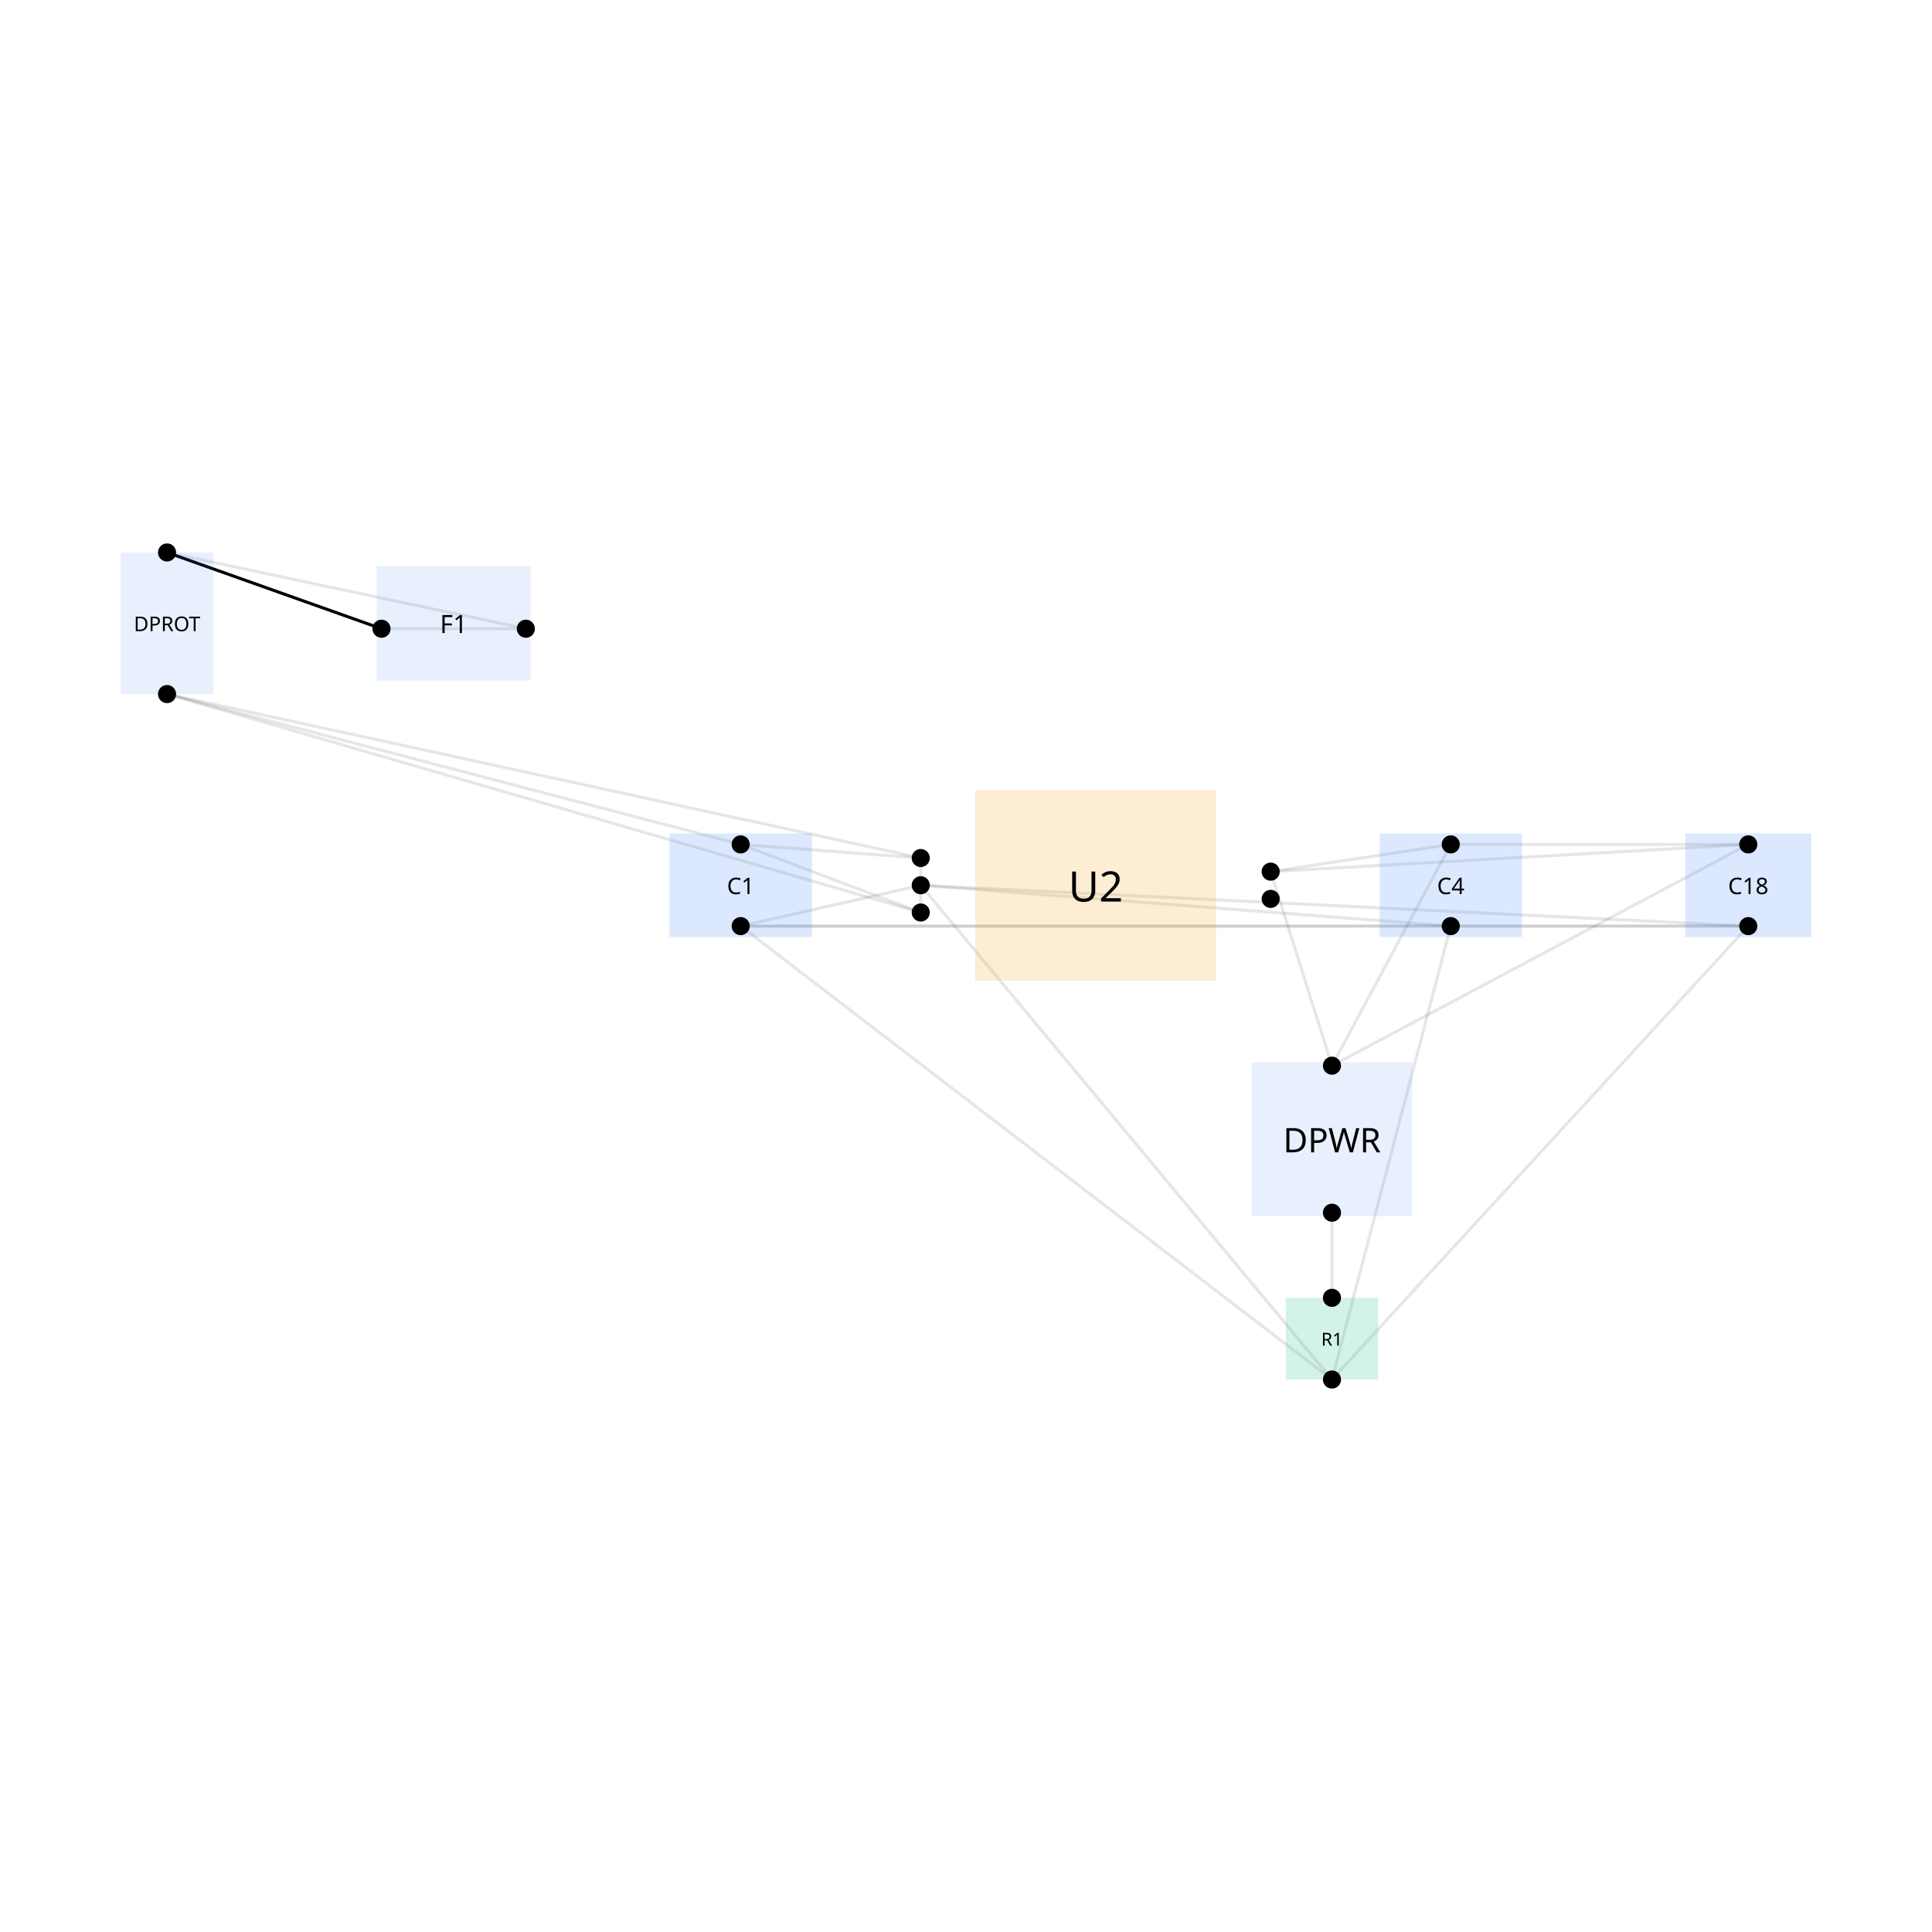
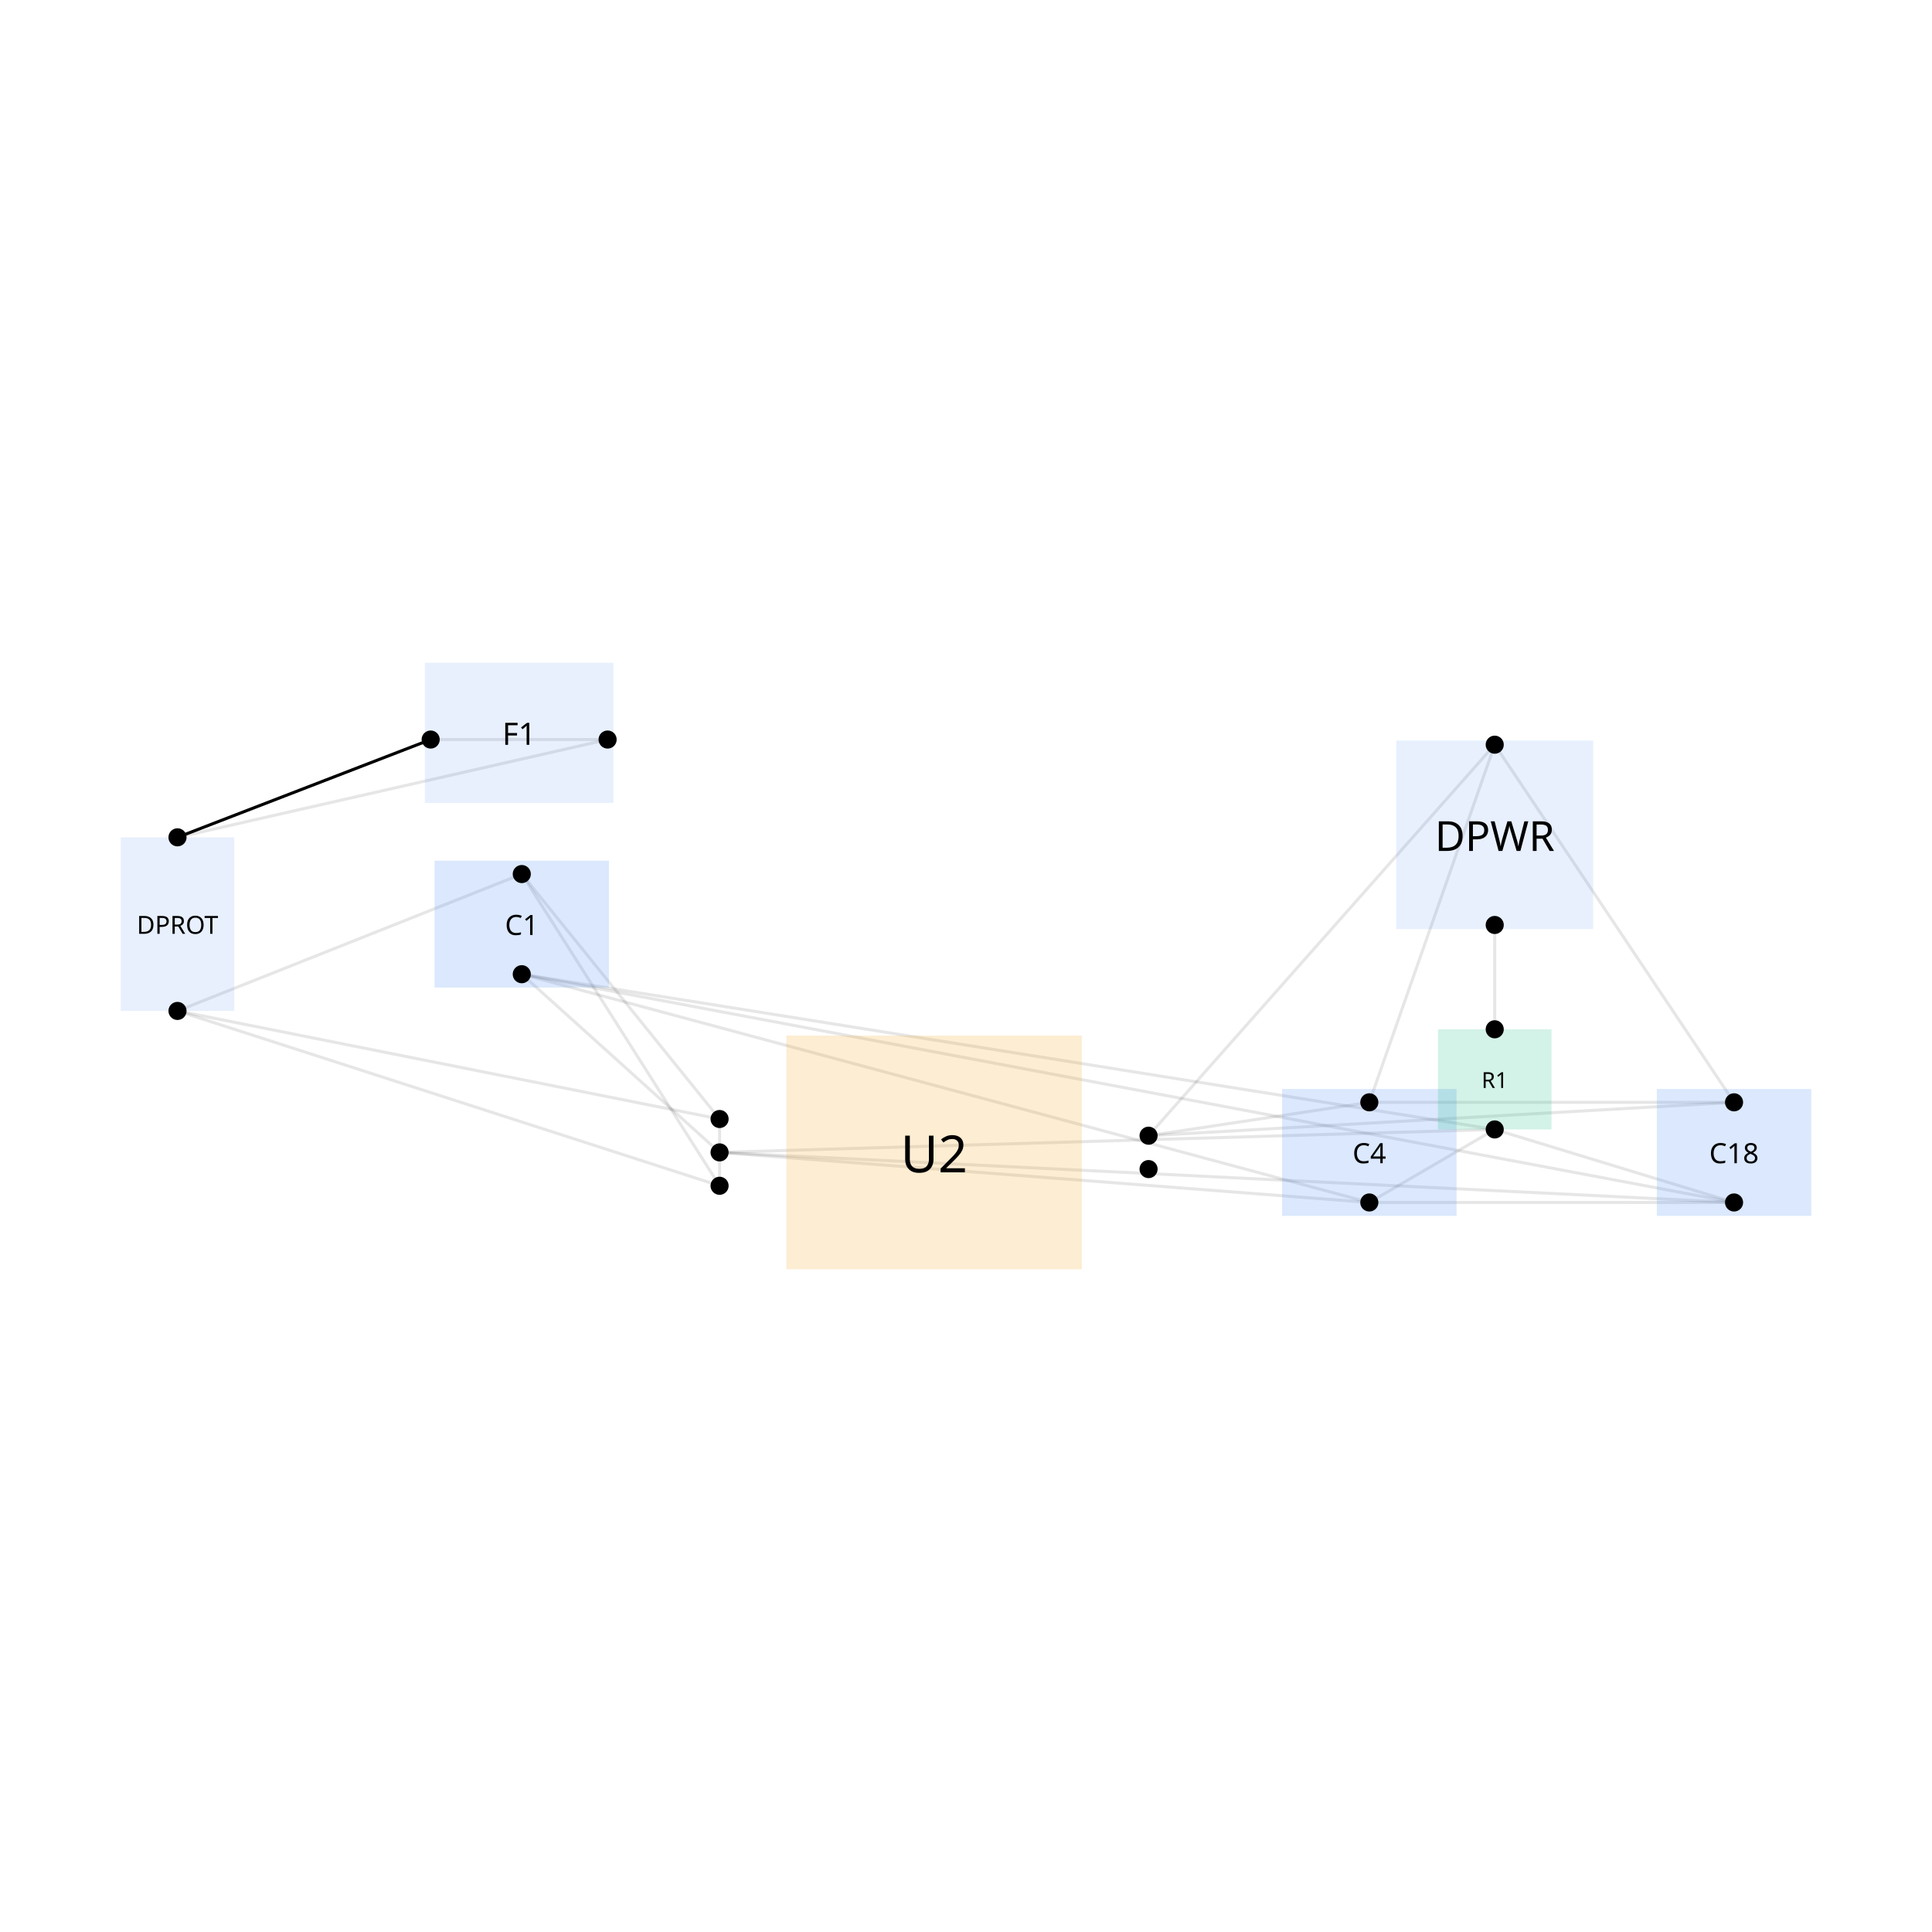
<svg xmlns="http://www.w3.org/2000/svg" width="640" height="640" viewBox="0 0 640 640">
  <rect width="100%" height="100%" fill="white" />
  <g>
-     <polyline data-points="-6.820333333333334,2.444 -4.185333333333333,1.884" data-type="line" data-label="" points="55.336,183.015 174.189,208.274" fill="none" stroke="rgba(0,0,0,0.1)" stroke-width="1px" />
+     <polyline data-points="-4.532499999999999,1.8875000000000002 -1.9558333333333324,2.473333333333333" data-type="line" data-label="" points="58.8,277.377 201.277,244.983" fill="none" stroke="rgba(0,0,0,0.1)" stroke-width="1px" />
  </g>
  <g>
-     <polyline data-points="-6.820333333333334,2.444 -5.245333333333334,1.884" data-type="line" data-label="" points="55.336,183.015 126.377,208.274" fill="none" stroke="rgba(0,0,0,0.1)" stroke-width="1px" />
+     <polyline data-points="-4.532499999999999,1.8875000000000002 -3.0158333333333323,2.473333333333333" data-type="line" data-label="" points="58.8,277.377 142.664,244.983" fill="none" stroke="rgba(0,0,0,0.1)" stroke-width="1px" />
  </g>
  <g>
-     <polyline data-points="-4.185333333333333,1.884 -5.245333333333334,1.884" data-type="line" data-label="" points="174.189,208.274 126.377,208.274" fill="none" stroke="rgba(0,0,0,0.1)" stroke-width="1px" />
+     <polyline data-points="-1.9558333333333324,2.473333333333333 -3.0158333333333323,2.473333333333333" data-type="line" data-label="" points="201.277,244.983 142.664,244.983" fill="none" stroke="rgba(0,0,0,0.1)" stroke-width="1px" />
  </g>
  <g>
-     <polyline data-points="-6.820333333333334,1.404 -1.2850000000000001,0.2" data-type="line" data-label="" points="55.336,229.924 305.01,284.231" fill="none" stroke="rgba(0,0,0,0.1)" stroke-width="1px" />
+     <polyline data-points="-4.532499999999999,0.8475000000000001 -1.2850000000000001,0.2" data-type="line" data-label="" points="58.8,334.884 238.371,370.687" fill="none" stroke="rgba(0,0,0,0.1)" stroke-width="1px" />
  </g>
  <g>
-     <polyline data-points="-6.820333333333334,1.404 -1.2850000000000001,-0.2" data-type="line" data-label="" points="55.336,229.924 305.01,302.274" fill="none" stroke="rgba(0,0,0,0.1)" stroke-width="1px" />
+     <polyline data-points="-4.532499999999999,0.8475000000000001 -1.2850000000000001,-0.2" data-type="line" data-label="" points="58.8,334.884 238.371,392.805" fill="none" stroke="rgba(0,0,0,0.1)" stroke-width="1px" />
  </g>
  <g>
-     <polyline data-points="-6.820333333333334,1.404 -2.6075,0.3" data-type="line" data-label="" points="55.336,229.924 245.358,279.721" fill="none" stroke="rgba(0,0,0,0.1)" stroke-width="1px" />
+     <polyline data-points="-4.532499999999999,0.8475000000000001 -2.469999999999999,1.6675000000000002" data-type="line" data-label="" points="58.8,334.884 172.846,289.542" fill="none" stroke="rgba(0,0,0,0.1)" stroke-width="1px" />
  </g>
  <g>
-     <polyline data-points="-1.2850000000000001,0.2 -1.2850000000000001,-0.2" data-type="line" data-label="" points="305.01,284.231 305.01,302.274" fill="none" stroke="rgba(0,0,0,0.1)" stroke-width="1px" />
+     <polyline data-points="-1.2850000000000001,0.2 -1.2850000000000001,-0.2" data-type="line" data-label="" points="238.371,370.687 238.371,392.805" fill="none" stroke="rgba(0,0,0,0.1)" stroke-width="1px" />
  </g>
  <g>
-     <polyline data-points="-1.2850000000000001,0.2 -2.6075,0.3" data-type="line" data-label="" points="305.01,284.231 245.358,279.721" fill="none" stroke="rgba(0,0,0,0.1)" stroke-width="1px" />
+     <polyline data-points="-1.2850000000000001,0.2 -2.469999999999999,1.6675000000000002" data-type="line" data-label="" points="238.371,370.687 172.846,289.542" fill="none" stroke="rgba(0,0,0,0.1)" stroke-width="1px" />
  </g>
  <g>
-     <polyline data-points="-1.2850000000000001,-0.2 -2.6075,0.3" data-type="line" data-label="" points="305.01,302.274 245.358,279.721" fill="none" stroke="rgba(0,0,0,0.1)" stroke-width="1px" />
+     <polyline data-points="-1.2850000000000001,-0.2 -2.469999999999999,1.6675000000000002" data-type="line" data-label="" points="238.371,392.805 172.846,289.542" fill="none" stroke="rgba(0,0,0,0.1)" stroke-width="1px" />
  </g>
  <g>
-     <polyline data-points="-1.2850000000000001,0 -2.6075,-0.3" data-type="line" data-label="" points="305.01,293.252 245.358,306.784" fill="none" stroke="rgba(0,0,0,0.1)" stroke-width="1px" />
+     <polyline data-points="-1.2850000000000001,0 -2.469999999999999,1.0675000000000001" data-type="line" data-label="" points="238.371,381.746 172.846,322.719" fill="none" stroke="rgba(0,0,0,0.1)" stroke-width="1px" />
  </g>
  <g>
-     <polyline data-points="-1.2850000000000001,0 2.6075,-0.3" data-type="line" data-label="" points="305.01,293.252 480.583,306.784" fill="none" stroke="rgba(0,0,0,0.1)" stroke-width="1px" />
+     <polyline data-points="-1.2850000000000001,0 2.6075,-0.3" data-type="line" data-label="" points="238.371,381.746 453.607,398.335" fill="none" stroke="rgba(0,0,0,0.1)" stroke-width="1px" />
  </g>
  <g>
-     <polyline data-points="-1.2850000000000001,0 1.7349999999999999,-3.63" data-type="line" data-label="" points="305.01,293.252 441.229,456.985" fill="none" stroke="rgba(0,0,0,0.1)" stroke-width="1px" />
+     <polyline data-points="-1.2850000000000001,0 3.35875,0.13749999999999934" data-type="line" data-label="" points="238.371,381.746 495.147,374.143" fill="none" stroke="rgba(0,0,0,0.1)" stroke-width="1px" />
  </g>
  <g>
-     <polyline data-points="-1.2850000000000001,0 4.7924999999999995,-0.3" data-type="line" data-label="" points="305.01,293.252 579.139,306.784" fill="none" stroke="rgba(0,0,0,0.1)" stroke-width="1px" />
+     <polyline data-points="-1.2850000000000001,0 4.7925,-0.3" data-type="line" data-label="" points="238.371,381.746 574.426,398.335" fill="none" stroke="rgba(0,0,0,0.1)" stroke-width="1px" />
  </g>
  <g>
-     <polyline data-points="-2.6075,-0.3 2.6075,-0.3" data-type="line" data-label="" points="245.358,306.784 480.583,306.784" fill="none" stroke="rgba(0,0,0,0.1)" stroke-width="1px" />
+     <polyline data-points="-2.469999999999999,1.0675000000000001 2.6075,-0.3" data-type="line" data-label="" points="172.846,322.719 453.607,398.335" fill="none" stroke="rgba(0,0,0,0.1)" stroke-width="1px" />
  </g>
  <g>
-     <polyline data-points="-2.6075,-0.3 1.7349999999999999,-3.63" data-type="line" data-label="" points="245.358,306.784 441.229,456.985" fill="none" stroke="rgba(0,0,0,0.1)" stroke-width="1px" />
+     <polyline data-points="-2.469999999999999,1.0675000000000001 3.35875,0.13749999999999934" data-type="line" data-label="" points="172.846,322.719 495.147,374.143" fill="none" stroke="rgba(0,0,0,0.1)" stroke-width="1px" />
  </g>
  <g>
-     <polyline data-points="-2.6075,-0.3 4.7924999999999995,-0.3" data-type="line" data-label="" points="245.358,306.784 579.139,306.784" fill="none" stroke="rgba(0,0,0,0.1)" stroke-width="1px" />
+     <polyline data-points="-2.469999999999999,1.0675000000000001 4.7925,-0.3" data-type="line" data-label="" points="172.846,322.719 574.426,398.335" fill="none" stroke="rgba(0,0,0,0.1)" stroke-width="1px" />
  </g>
  <g>
-     <polyline data-points="2.6075,-0.3 1.7349999999999999,-3.63" data-type="line" data-label="" points="480.583,306.784 441.229,456.985" fill="none" stroke="rgba(0,0,0,0.1)" stroke-width="1px" />
+     <polyline data-points="2.6075,-0.3 3.35875,0.13749999999999934" data-type="line" data-label="" points="453.607,398.335 495.147,374.143" fill="none" stroke="rgba(0,0,0,0.1)" stroke-width="1px" />
  </g>
  <g>
-     <polyline data-points="2.6075,-0.3 4.7924999999999995,-0.3" data-type="line" data-label="" points="480.583,306.784 579.139,306.784" fill="none" stroke="rgba(0,0,0,0.1)" stroke-width="1px" />
+     <polyline data-points="2.6075,-0.3 4.7925,-0.3" data-type="line" data-label="" points="453.607,398.335 574.426,398.335" fill="none" stroke="rgba(0,0,0,0.1)" stroke-width="1px" />
  </g>
  <g>
-     <polyline data-points="1.7349999999999999,-3.63 4.7924999999999995,-0.3" data-type="line" data-label="" points="441.229,456.985 579.139,306.784" fill="none" stroke="rgba(0,0,0,0.1)" stroke-width="1px" />
+     <polyline data-points="3.35875,0.13749999999999934 4.7925,-0.3" data-type="line" data-label="" points="495.147,374.143 574.426,398.335" fill="none" stroke="rgba(0,0,0,0.1)" stroke-width="1px" />
  </g>
  <g>
-     <polyline data-points="1.2850000000000001,0.1 2.6075,0.3" data-type="line" data-label="" points="420.931,288.742 480.583,279.721" fill="none" stroke="rgba(0,0,0,0.1)" stroke-width="1px" />
+     <polyline data-points="1.2850000000000001,0.1 2.6075,0.3" data-type="line" data-label="" points="380.479,376.217 453.607,365.158" fill="none" stroke="rgba(0,0,0,0.1)" stroke-width="1px" />
  </g>
  <g>
-     <polyline data-points="1.2850000000000001,0.1 1.7349999999999999,-1.3249999999999997" data-type="line" data-label="" points="420.931,288.742 441.229,353.017" fill="none" stroke="rgba(0,0,0,0.1)" stroke-width="1px" />
+     <polyline data-points="1.2850000000000001,0.1 3.35875,2.4424999999999994" data-type="line" data-label="" points="380.479,376.217 495.147,246.688" fill="none" stroke="rgba(0,0,0,0.1)" stroke-width="1px" />
  </g>
  <g>
-     <polyline data-points="1.2850000000000001,0.1 4.7924999999999995,0.3" data-type="line" data-label="" points="420.931,288.742 579.139,279.721" fill="none" stroke="rgba(0,0,0,0.1)" stroke-width="1px" />
+     <polyline data-points="1.2850000000000001,0.1 4.7925,0.3" data-type="line" data-label="" points="380.479,376.217 574.426,365.158" fill="none" stroke="rgba(0,0,0,0.1)" stroke-width="1px" />
  </g>
  <g>
-     <polyline data-points="2.6075,0.3 1.7349999999999999,-1.3249999999999997" data-type="line" data-label="" points="480.583,279.721 441.229,353.017" fill="none" stroke="rgba(0,0,0,0.1)" stroke-width="1px" />
+     <polyline data-points="2.6075,0.3 3.35875,2.4424999999999994" data-type="line" data-label="" points="453.607,365.158 495.147,246.688" fill="none" stroke="rgba(0,0,0,0.1)" stroke-width="1px" />
  </g>
  <g>
-     <polyline data-points="2.6075,0.3 4.7924999999999995,0.3" data-type="line" data-label="" points="480.583,279.721 579.139,279.721" fill="none" stroke="rgba(0,0,0,0.1)" stroke-width="1px" />
+     <polyline data-points="2.6075,0.3 4.7925,0.3" data-type="line" data-label="" points="453.607,365.158 574.426,365.158" fill="none" stroke="rgba(0,0,0,0.1)" stroke-width="1px" />
  </g>
  <g>
-     <polyline data-points="1.7349999999999999,-1.3249999999999997 4.7924999999999995,0.3" data-type="line" data-label="" points="441.229,353.017 579.139,279.721" fill="none" stroke="rgba(0,0,0,0.1)" stroke-width="1px" />
+     <polyline data-points="3.35875,2.4424999999999994 4.7925,0.3" data-type="line" data-label="" points="495.147,246.688 574.426,365.158" fill="none" stroke="rgba(0,0,0,0.1)" stroke-width="1px" />
  </g>
  <g>
-     <polyline data-points="1.7349999999999999,-2.405 1.7349999999999999,-3.0300000000000002" data-type="line" data-label="" points="441.229,401.731 441.229,429.922" fill="none" stroke="rgba(0,0,0,0.1)" stroke-width="1px" />
+     <polyline data-points="3.35875,1.3624999999999994 3.35875,0.7374999999999994" data-type="line" data-label="" points="495.147,306.407 495.147,340.966" fill="none" stroke="rgba(0,0,0,0.1)" stroke-width="1px" />
  </g>
  <g>
-     <polyline data-points="-5.245333333333334,1.884 -6.820333333333334,2.444" data-type="line" data-label="" points="126.377,208.274 55.336,183.015" fill="none" stroke="black" stroke-width="1px" />
+     <polyline data-points="-3.0158333333333323,2.473333333333333 -4.532499999999999,1.8875000000000002" data-type="line" data-label="" points="142.664,244.983 58.8,277.377" fill="none" stroke="black" stroke-width="1px" />
  </g>
  <g>
-     <rect data-type="rect" data-label="DPROT" data-x="-6.820333333333334" data-y="1.924" x="40" y="183.015" width="30.672" height="46.91" fill="rgba(59, 130, 246, 0.12)" stroke="none" stroke-width="0.022" />
+     <rect data-type="rect" data-label="DPROT" data-x="-4.532499999999999" data-y="1.3675000000000002" x="40" y="277.377" width="37.601" height="57.507" fill="rgba(59, 130, 246, 0.12)" stroke="none" stroke-width="0.018" />
  </g>
  <g>
-     <rect data-type="rect" data-label="F1" data-x="-4.715333333333334" data-y="1.924" x="124.798" y="187.525" width="50.969" height="37.889" fill="rgba(59, 130, 246, 0.12)" stroke="none" stroke-width="0.022" />
+     <rect data-type="rect" data-label="F1" data-x="-2.4858333333333325" data-y="2.513333333333333" x="140.729" y="219.547" width="62.483" height="46.448" fill="rgba(59, 130, 246, 0.12)" stroke="none" stroke-width="0.018" />
  </g>
  <g>
-     <rect data-type="rect" data-label="U2" data-x="0" data-y="0" x="323.052" y="261.679" width="79.837" height="63.148" fill="rgba(245, 158, 11, 0.18)" stroke="none" stroke-width="0.022" />
+     <rect data-type="rect" data-label="U2" data-x="0" data-y="0" x="260.489" y="343.04" width="97.872" height="77.413" fill="rgba(245, 158, 11, 0.18)" stroke="none" stroke-width="0.018" />
  </g>
  <g>
-     <rect data-type="rect" data-label="C1" data-x="-2.6075" data-y="0" x="221.79" y="276.112" width="47.135" height="34.28" fill="rgba(59, 130, 246, 0.18)" stroke="none" stroke-width="0.022" />
+     <rect data-type="rect" data-label="C1" data-x="-2.469999999999999" data-y="1.3675000000000002" x="143.955" y="285.118" width="57.783" height="42.024" fill="rgba(59, 130, 246, 0.18)" stroke="none" stroke-width="0.018" />
  </g>
  <g>
-     <rect data-type="rect" data-label="C4" data-x="2.6075" data-y="0" x="457.016" y="276.112" width="47.135" height="34.28" fill="rgba(59, 130, 246, 0.18)" stroke="none" stroke-width="0.022" />
+     <rect data-type="rect" data-label="C4" data-x="2.6075" data-y="0" x="424.715" y="360.734" width="57.783" height="42.024" fill="rgba(59, 130, 246, 0.18)" stroke="none" stroke-width="0.018" />
  </g>
  <g>
-     <rect data-type="rect" data-label="DPWR" data-x="1.7349999999999999" data-y="-1.8649999999999998" x="414.616" y="351.89" width="53.225" height="50.969" fill="rgba(59, 130, 246, 0.12)" stroke="none" stroke-width="0.022" />
+     <rect data-type="rect" data-label="DPWR" data-x="3.35875" data-y="1.9024999999999994" x="462.523" y="245.306" width="65.248" height="62.483" fill="rgba(59, 130, 246, 0.12)" stroke="none" stroke-width="0.018" />
  </g>
  <g>
-     <rect data-type="rect" data-label="R1" data-x="1.7349999999999999" data-y="-3.33" x="425.893" y="429.922" width="30.672" height="27.063" fill="rgba(16, 185, 129, 0.18)" stroke="none" stroke-width="0.022" />
+     <rect data-type="rect" data-label="R1" data-x="3.35875" data-y="0.43749999999999933" x="476.347" y="340.966" width="37.601" height="33.177" fill="rgba(16, 185, 129, 0.18)" stroke="none" stroke-width="0.018" />
  </g>
  <g>
-     <rect data-type="rect" data-label="C18" data-x="4.7924999999999995" data-y="0" x="558.277" y="276.112" width="41.723" height="34.28" fill="rgba(59, 130, 246, 0.18)" stroke="none" stroke-width="0.022" />
+     <rect data-type="rect" data-label="C18" data-x="4.7925" data-y="0" x="548.852" y="360.734" width="51.148" height="42.024" fill="rgba(59, 130, 246, 0.18)" stroke="none" stroke-width="0.018" />
  </g>
-   <text data-type="text" data-label="DPROT" data-x="-6.820333333333334" data-y="1.924" x="55.336" y="206.469" fill="black" font-size="6.748" font-family="sans-serif" text-anchor="middle" dominant-baseline="central">DPROT</text>
-   <text data-type="text" data-label="F1" data-x="-4.715333333333334" data-y="1.924" x="150.283" y="206.469" fill="black" font-size="8.335" font-family="sans-serif" text-anchor="middle" dominant-baseline="central">F1</text>
-   <text data-type="text" data-label="U2" data-x="0" data-y="0" x="362.971" y="293.252" fill="black" font-size="13.892" font-family="sans-serif" text-anchor="middle" dominant-baseline="central">U2</text>
-   <text data-type="text" data-label="C1" data-x="-2.6075" data-y="0" x="245.358" y="293.252" fill="black" font-size="7.542" font-family="sans-serif" text-anchor="middle" dominant-baseline="central">C1</text>
-   <text data-type="text" data-label="C4" data-x="2.6075" data-y="0" x="480.583" y="293.252" fill="black" font-size="7.542" font-family="sans-serif" text-anchor="middle" dominant-baseline="central">C4</text>
-   <text data-type="text" data-label="DPWR" data-x="1.7349999999999999" data-y="-1.8649999999999998" x="441.229" y="377.374" fill="black" font-size="11.213" font-family="sans-serif" text-anchor="middle" dominant-baseline="central">DPWR</text>
-   <text data-type="text" data-label="R1" data-x="1.7349999999999999" data-y="-3.33" x="441.229" y="443.454" fill="black" font-size="5.954" font-family="sans-serif" text-anchor="middle" dominant-baseline="central">R1</text>
-   <text data-type="text" data-label="C18" data-x="4.7924999999999995" data-y="0" x="579.139" y="293.252" fill="black" font-size="7.542" font-family="sans-serif" text-anchor="middle" dominant-baseline="central">C18</text>
+   <text data-type="text" data-label="DPROT" data-x="-4.532499999999999" data-y="1.3675000000000002" x="58.8" y="306.13" fill="black" font-size="8.272" font-family="sans-serif" text-anchor="middle" dominant-baseline="central">DPROT</text>
+   <text data-type="text" data-label="F1" data-x="-2.4858333333333325" data-y="2.513333333333333" x="171.971" y="242.771" fill="black" font-size="10.219" font-family="sans-serif" text-anchor="middle" dominant-baseline="central">F1</text>
+   <text data-type="text" data-label="U2" data-x="0" data-y="0" x="309.425" y="381.746" fill="black" font-size="17.031" font-family="sans-serif" text-anchor="middle" dominant-baseline="central">U2</text>
+   <text data-type="text" data-label="C1" data-x="-2.469999999999999" data-y="1.3675000000000002" x="172.846" y="306.13" fill="black" font-size="9.245" font-family="sans-serif" text-anchor="middle" dominant-baseline="central">C1</text>
+   <text data-type="text" data-label="C4" data-x="2.6075" data-y="0" x="453.607" y="381.746" fill="black" font-size="9.245" font-family="sans-serif" text-anchor="middle" dominant-baseline="central">C4</text>
+   <text data-type="text" data-label="DPWR" data-x="3.35875" data-y="1.9024999999999994" x="495.147" y="276.547" fill="black" font-size="13.746" font-family="sans-serif" text-anchor="middle" dominant-baseline="central">DPWR</text>
+   <text data-type="text" data-label="R1" data-x="3.35875" data-y="0.43749999999999933" x="495.147" y="357.555" fill="black" font-size="7.299" font-family="sans-serif" text-anchor="middle" dominant-baseline="central">R1</text>
+   <text data-type="text" data-label="C18" data-x="4.7925" data-y="0" x="574.426" y="381.746" fill="black" font-size="9.245" font-family="sans-serif" text-anchor="middle" dominant-baseline="central">C18</text>
  <g>
-     <circle data-type="point" data-label="DPROT.1 (unnamedsubcircuitsubcircuit_source_group_0_connectivity_net0)" data-x="-6.820333333333334" data-y="2.444" cx="55.336" cy="183.015" r="3" fill="black" />
+     <circle data-type="point" data-label="DPROT.1 (unnamedsubcircuitsubcircuit_source_group_0_connectivity_net0)" data-x="-4.532499999999999" data-y="1.8875000000000002" cx="58.8" cy="277.377" r="3" fill="black" />
  </g>
  <g>
-     <circle data-type="point" data-label="DPROT.2 (unnamedsubcircuitsubcircuit_source_group_0_connectivity_net1)" data-x="-6.820333333333334" data-y="1.404" cx="55.336" cy="229.924" r="3" fill="black" />
+     <circle data-type="point" data-label="DPROT.2 (unnamedsubcircuitsubcircuit_source_group_0_connectivity_net1)" data-x="-4.532499999999999" data-y="0.8475000000000001" cx="58.8" cy="334.884" r="3" fill="black" />
  </g>
  <g>
-     <circle data-type="point" data-label="F1.1 (unnamedsubcircuitsubcircuit_source_group_0_connectivity_net0)" data-x="-4.185333333333333" data-y="1.884" cx="174.189" cy="208.274" r="3" fill="black" />
+     <circle data-type="point" data-label="F1.1 (unnamedsubcircuitsubcircuit_source_group_0_connectivity_net0)" data-x="-1.9558333333333324" data-y="2.473333333333333" cx="201.277" cy="244.983" r="3" fill="black" />
  </g>
  <g>
-     <circle data-type="point" data-label="F1.2 (unnamedsubcircuitsubcircuit_source_group_0_connectivity_net0)" data-x="-5.245333333333334" data-y="1.884" cx="126.377" cy="208.274" r="3" fill="black" />
+     <circle data-type="point" data-label="F1.2 (unnamedsubcircuitsubcircuit_source_group_0_connectivity_net0)" data-x="-3.0158333333333323" data-y="2.473333333333333" cx="142.664" cy="244.983" r="3" fill="black" />
  </g>
  <g>
-     <circle data-type="point" data-label="U2.1 (unnamedsubcircuitsubcircuit_source_group_0_connectivity_net1)" data-x="-1.2850000000000001" data-y="0.2" cx="305.01" cy="284.231" r="3" fill="black" />
+     <circle data-type="point" data-label="U2.1 (unnamedsubcircuitsubcircuit_source_group_0_connectivity_net1)" data-x="-1.2850000000000001" data-y="0.2" cx="238.371" cy="370.687" r="3" fill="black" />
  </g>
  <g>
-     <circle data-type="point" data-label="U2.2 (unnamedsubcircuitsubcircuit_source_group_0_connectivity_net3)" data-x="-1.2850000000000001" data-y="0" cx="305.01" cy="293.252" r="3" fill="black" />
+     <circle data-type="point" data-label="U2.2 (unnamedsubcircuitsubcircuit_source_group_0_connectivity_net3)" data-x="-1.2850000000000001" data-y="0" cx="238.371" cy="381.746" r="3" fill="black" />
  </g>
  <g>
-     <circle data-type="point" data-label="U2.3 (unnamedsubcircuitsubcircuit_source_group_0_connectivity_net1)" data-x="-1.2850000000000001" data-y="-0.2" cx="305.01" cy="302.274" r="3" fill="black" />
+     <circle data-type="point" data-label="U2.3 (unnamedsubcircuitsubcircuit_source_group_0_connectivity_net1)" data-x="-1.2850000000000001" data-y="-0.2" cx="238.371" cy="392.805" r="3" fill="black" />
  </g>
  <g>
-     <circle data-type="point" data-label="U2.4" data-x="1.2850000000000001" data-y="-0.1" cx="420.931" cy="297.763" r="3" fill="black" />
+     <circle data-type="point" data-label="U2.4" data-x="1.2850000000000001" data-y="-0.1" cx="380.479" cy="387.276" r="3" fill="black" />
  </g>
  <g>
-     <circle data-type="point" data-label="U2.5 (unnamedsubcircuitsubcircuit_source_group_0_connectivity_net2)" data-x="1.2850000000000001" data-y="0.1" cx="420.931" cy="288.742" r="3" fill="black" />
+     <circle data-type="point" data-label="U2.5 (unnamedsubcircuitsubcircuit_source_group_0_connectivity_net2)" data-x="1.2850000000000001" data-y="0.1" cx="380.479" cy="376.217" r="3" fill="black" />
  </g>
  <g>
-     <circle data-type="point" data-label="C1.1 (unnamedsubcircuitsubcircuit_source_group_0_connectivity_net1)" data-x="-2.6075" data-y="0.3" cx="245.358" cy="279.721" r="3" fill="black" />
+     <circle data-type="point" data-label="C1.1 (unnamedsubcircuitsubcircuit_source_group_0_connectivity_net1)" data-x="-2.469999999999999" data-y="1.6675000000000002" cx="172.846" cy="289.542" r="3" fill="black" />
  </g>
  <g>
-     <circle data-type="point" data-label="C1.2 (unnamedsubcircuitsubcircuit_source_group_0_connectivity_net3)" data-x="-2.6075" data-y="-0.3" cx="245.358" cy="306.784" r="3" fill="black" />
+     <circle data-type="point" data-label="C1.2 (unnamedsubcircuitsubcircuit_source_group_0_connectivity_net3)" data-x="-2.469999999999999" data-y="1.0675000000000001" cx="172.846" cy="322.719" r="3" fill="black" />
  </g>
  <g>
-     <circle data-type="point" data-label="C4.1 (unnamedsubcircuitsubcircuit_source_group_0_connectivity_net2)" data-x="2.6075" data-y="0.3" cx="480.583" cy="279.721" r="3" fill="black" />
+     <circle data-type="point" data-label="C4.1 (unnamedsubcircuitsubcircuit_source_group_0_connectivity_net2)" data-x="2.6075" data-y="0.3" cx="453.607" cy="365.158" r="3" fill="black" />
  </g>
  <g>
-     <circle data-type="point" data-label="C4.2 (unnamedsubcircuitsubcircuit_source_group_0_connectivity_net3)" data-x="2.6075" data-y="-0.3" cx="480.583" cy="306.784" r="3" fill="black" />
+     <circle data-type="point" data-label="C4.2 (unnamedsubcircuitsubcircuit_source_group_0_connectivity_net3)" data-x="2.6075" data-y="-0.3" cx="453.607" cy="398.335" r="3" fill="black" />
  </g>
  <g>
-     <circle data-type="point" data-label="DPWR.1 (unnamedsubcircuitsubcircuit_source_group_0_connectivity_net2)" data-x="1.7349999999999999" data-y="-1.3249999999999997" cx="441.229" cy="353.017" r="3" fill="black" />
+     <circle data-type="point" data-label="DPWR.1 (unnamedsubcircuitsubcircuit_source_group_0_connectivity_net2)" data-x="3.35875" data-y="2.4424999999999994" cx="495.147" cy="246.688" r="3" fill="black" />
  </g>
  <g>
-     <circle data-type="point" data-label="DPWR.2 (unnamedsubcircuitsubcircuit_source_group_0_connectivity_net4)" data-x="1.7349999999999999" data-y="-2.405" cx="441.229" cy="401.731" r="3" fill="black" />
+     <circle data-type="point" data-label="DPWR.2 (unnamedsubcircuitsubcircuit_source_group_0_connectivity_net4)" data-x="3.35875" data-y="1.3624999999999994" cx="495.147" cy="306.407" r="3" fill="black" />
  </g>
  <g>
-     <circle data-type="point" data-label="R1.1 (unnamedsubcircuitsubcircuit_source_group_0_connectivity_net4)" data-x="1.7349999999999999" data-y="-3.0300000000000002" cx="441.229" cy="429.922" r="3" fill="black" />
+     <circle data-type="point" data-label="R1.1 (unnamedsubcircuitsubcircuit_source_group_0_connectivity_net4)" data-x="3.35875" data-y="0.7374999999999994" cx="495.147" cy="340.966" r="3" fill="black" />
  </g>
  <g>
-     <circle data-type="point" data-label="R1.2 (unnamedsubcircuitsubcircuit_source_group_0_connectivity_net3)" data-x="1.7349999999999999" data-y="-3.63" cx="441.229" cy="456.985" r="3" fill="black" />
+     <circle data-type="point" data-label="R1.2 (unnamedsubcircuitsubcircuit_source_group_0_connectivity_net3)" data-x="3.35875" data-y="0.13749999999999934" cx="495.147" cy="374.143" r="3" fill="black" />
  </g>
  <g>
-     <circle data-type="point" data-label="C18.1 (unnamedsubcircuitsubcircuit_source_group_0_connectivity_net2)" data-x="4.7924999999999995" data-y="0.3" cx="579.139" cy="279.721" r="3" fill="black" />
+     <circle data-type="point" data-label="C18.1 (unnamedsubcircuitsubcircuit_source_group_0_connectivity_net2)" data-x="4.7925" data-y="0.3" cx="574.426" cy="365.158" r="3" fill="black" />
  </g>
  <g>
-     <circle data-type="point" data-label="C18.2 (unnamedsubcircuitsubcircuit_source_group_0_connectivity_net3)" data-x="4.7924999999999995" data-y="-0.3" cx="579.139" cy="306.784" r="3" fill="black" />
+     <circle data-type="point" data-label="C18.2 (unnamedsubcircuitsubcircuit_source_group_0_connectivity_net3)" data-x="4.7925" data-y="-0.3" cx="574.426" cy="398.335" r="3" fill="black" />
  </g>
  <g id="crosshair" style="display: none">
    <line id="crosshair-h" y1="0" y2="640" stroke="#666" stroke-width="0.5" />
    <line id="crosshair-v" x1="0" x2="640" stroke="#666" stroke-width="0.5" />
    <text id="coordinates" font-family="monospace" font-size="12" fill="#666" />
  </g>
</svg>
